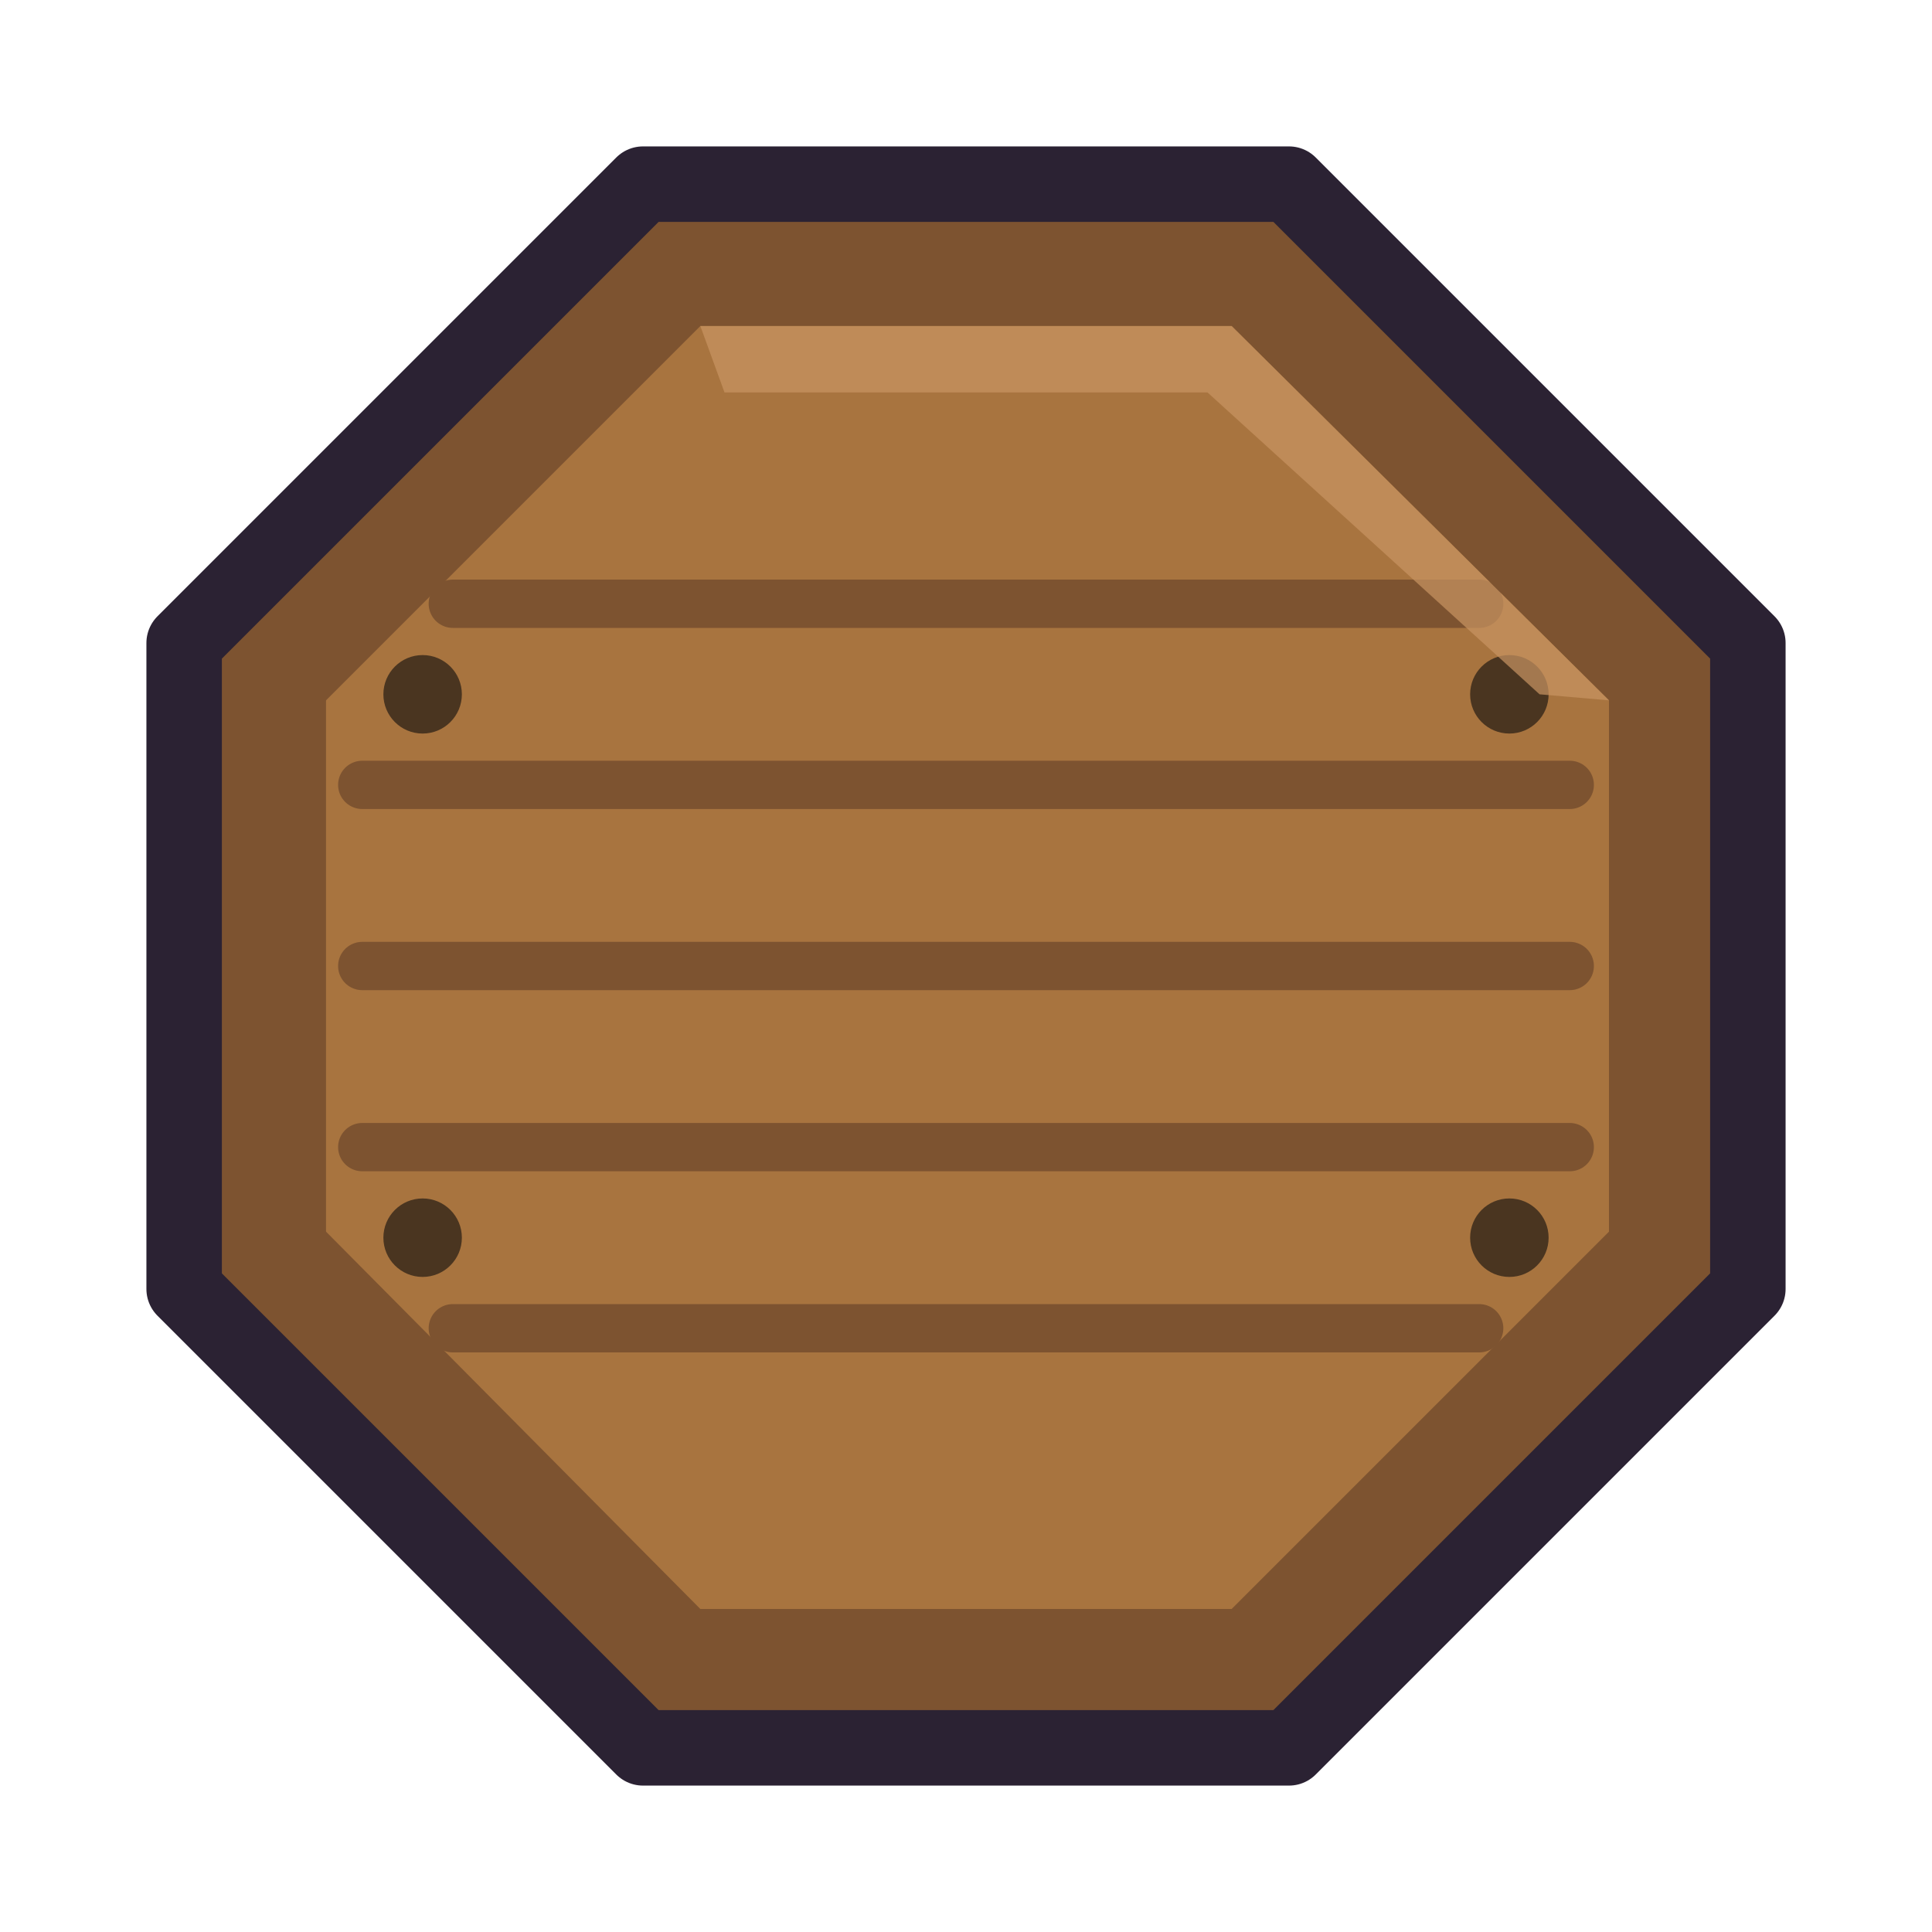
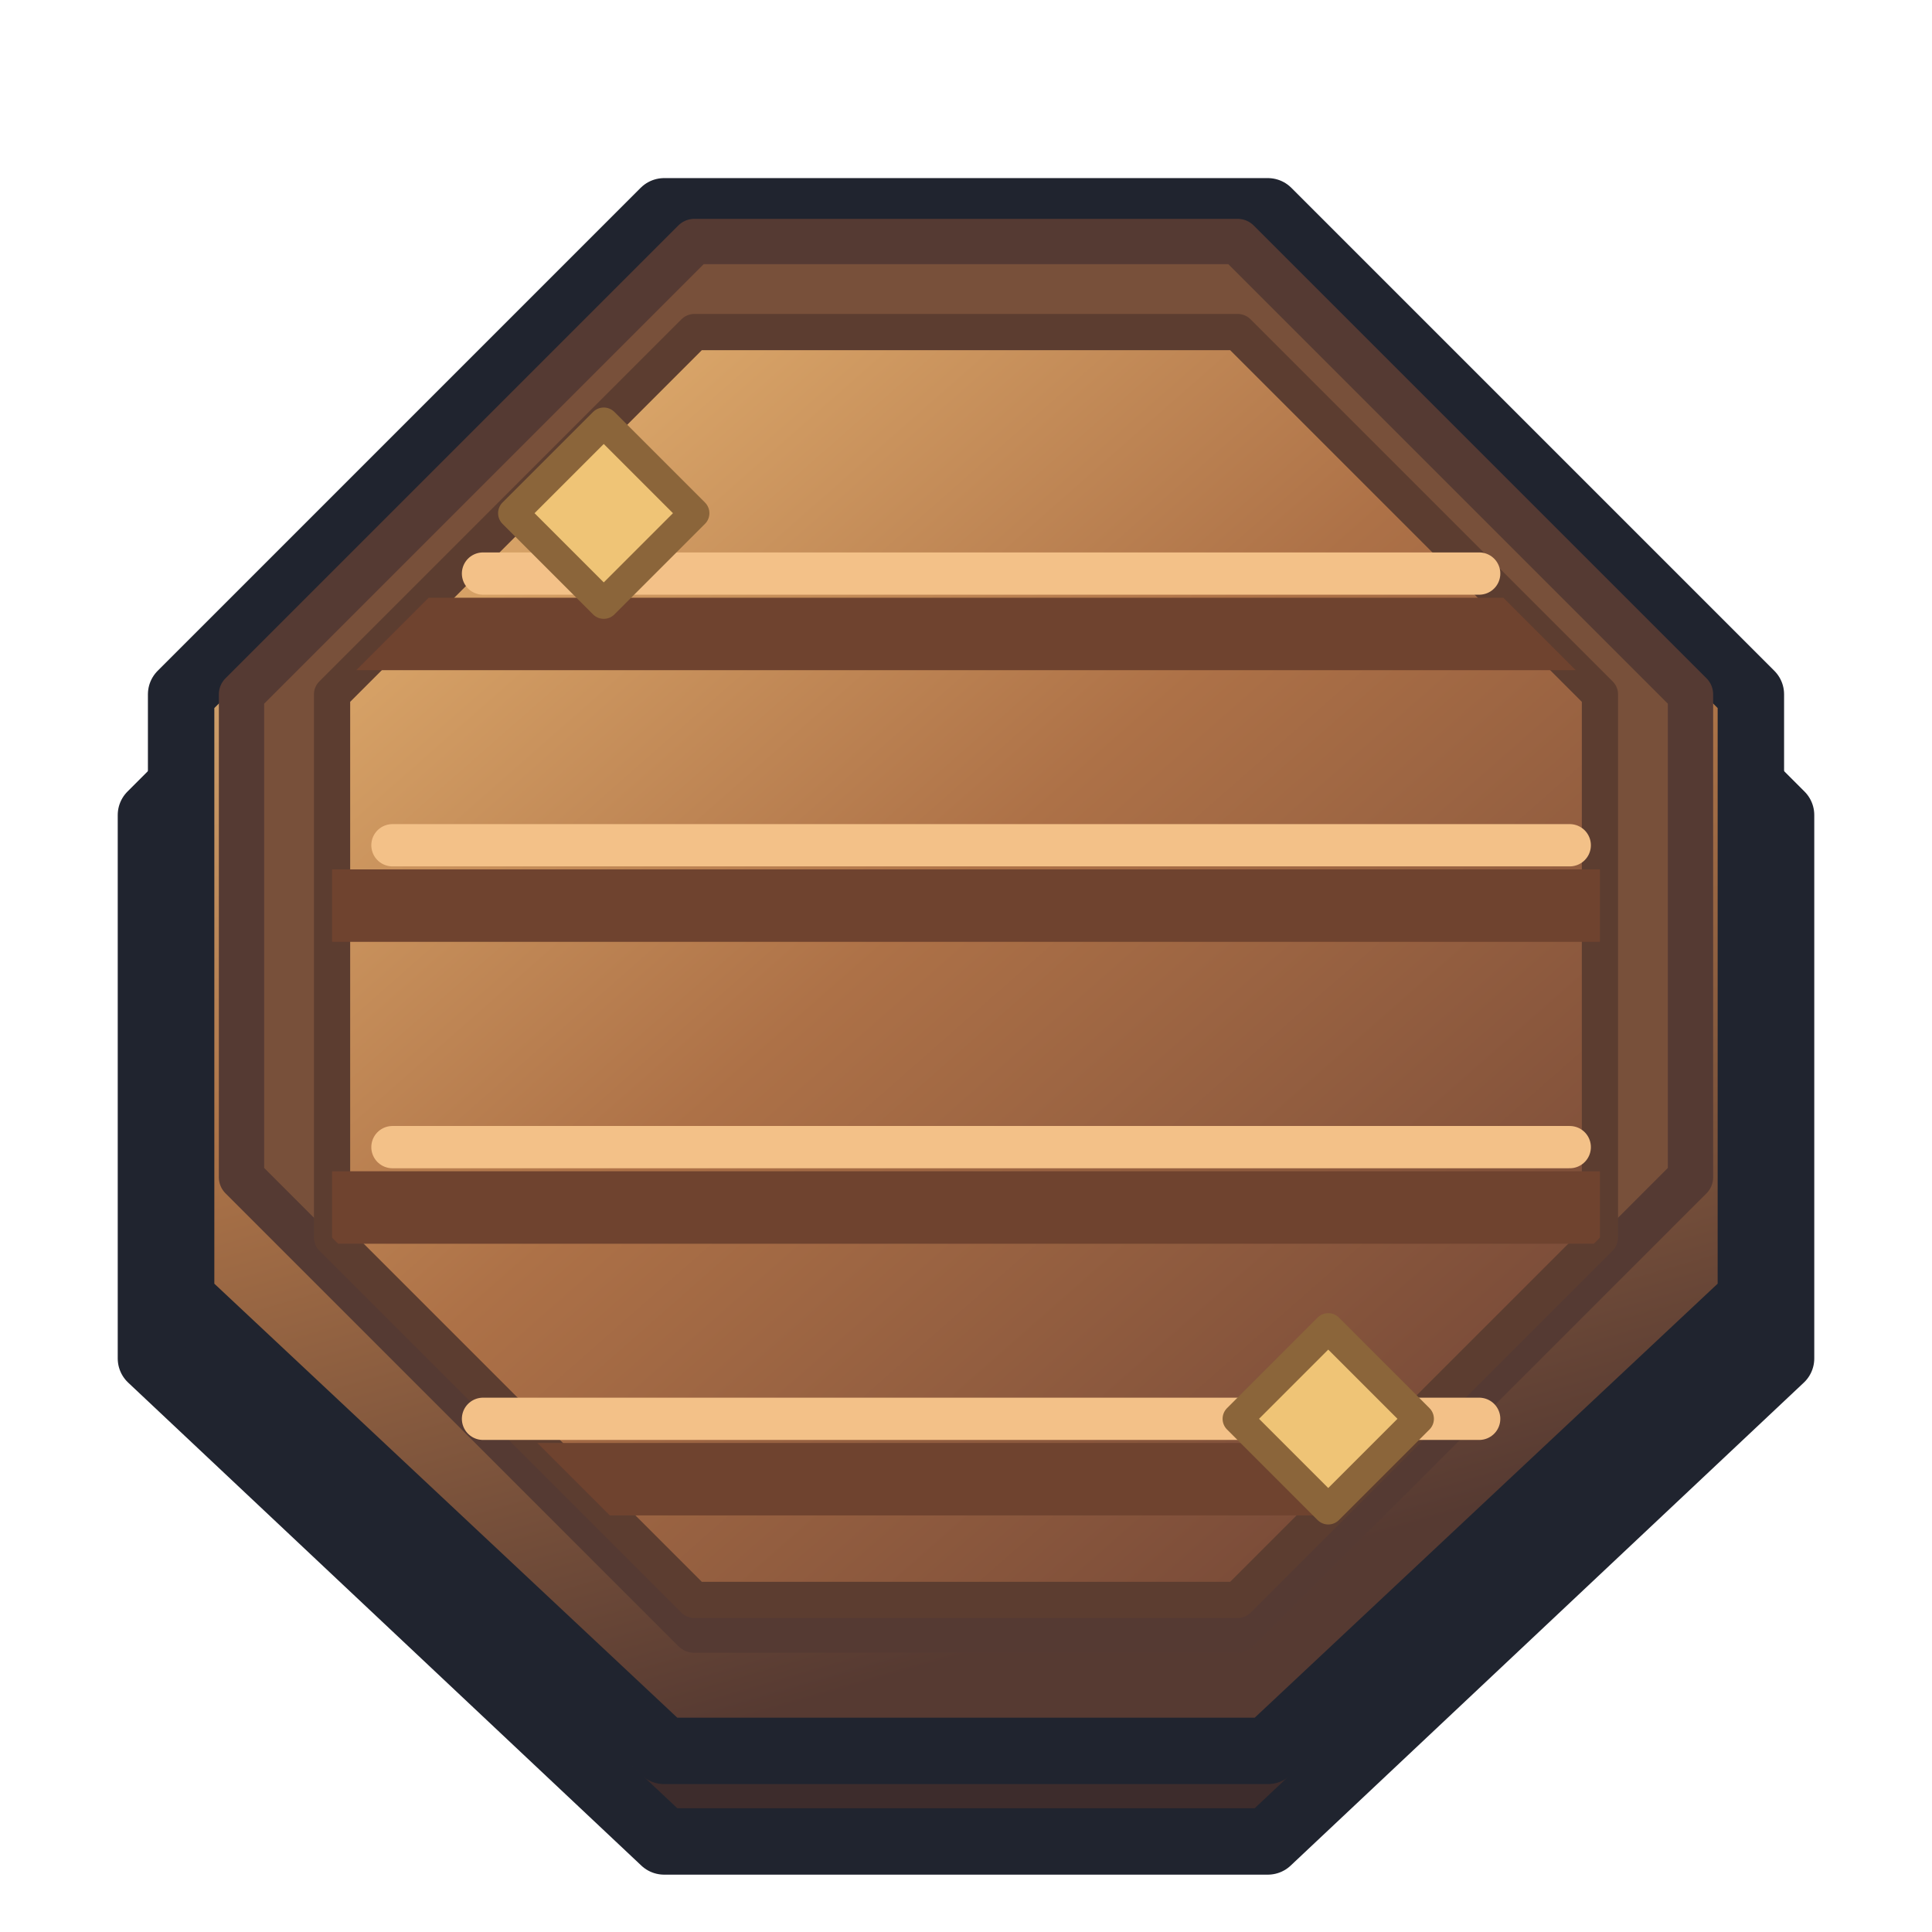
- <svg xmlns="http://www.w3.org/2000/svg" viewBox="0 0 64 64">
-   <polygon points="57.9,42.7 42.7,57.9 21.3,57.9 6.1,42.7 6.1,21.3 21.3,6.1 42.7,6.1 57.9,21.3" fill="#7d5330" stroke="#2b2233" stroke-width="2.5" stroke-linejoin="round" />
-   <polygon points="53.3,40.8 40.8,53.3 23.2,53.3 10.8,40.8 10.8,23.2 23.2,10.8 40.8,10.8 53.3,23.2" fill="#a8743f" />
-   <g stroke="#7d5330" stroke-width="1.6" stroke-linecap="round">
-     <line x1="15" y1="20" x2="49" y2="20" />
-     <line x1="12" y1="26" x2="52" y2="26" />
-     <line x1="12" y1="32" x2="52" y2="32" />
-     <line x1="12" y1="38" x2="52" y2="38" />
-     <line x1="15" y1="44" x2="49" y2="44" />
+ <svg xmlns="http://www.w3.org/2000/svg" width="64" height="64" viewBox="0 0 64 64">
+   <defs>
+     <linearGradient id="wood" x1="0" y1="0" x2="0.88" y2="1">
+       <stop stop-color="#ebba76" />
+       <stop offset=".49" stop-color="#ad7147" />
+       <stop offset="1" stop-color="#714536" />
+     </linearGradient>
+     <linearGradient id="bevel" x1="0" y1="0" x2=".3" y2="1">
+       <stop stop-color="#f3cf91" />
+       <stop offset=".56" stop-color="#ad7448" />
+       <stop offset="1" stop-color="#563a32" />
+     </linearGradient>
+     <clipPath id="top">
+       <polygon points="23,11 41,11 53,23 53,41 41,53 23,53 11,41 11,23" />
+     </clipPath>
+   </defs>
+   <g stroke-linejoin="round" stroke-linecap="round">
+     <polygon points="22,10 42,10 59,27 59,45 42,61 22,61 5,45 5,27" fill="#3d2c2c" stroke="#20242f" stroke-width="2.2" />
+     <polygon points="22,7 42,7 58,23 58,43 42,58 22,58 6,43 6,23" fill="url(#bevel)" stroke="#20242f" stroke-width="2.2" />
+     <polygon points="23,8 41,8 56,23 56,39 41,54 23,54 8,39 8,23" fill="#78503a" stroke="#553a33" stroke-width="1.5" />
+     <polygon points="23,11 41,11 53,23 53,41 41,53 23,53 11,41 11,23" fill="url(#wood)" stroke="#5c3d30" stroke-width="1.2" />
+     <g clip-path="url(#top)" stroke="#6f432f" stroke-width="2.4">
+       <path d="M5 21 H60 M5 30 H60 M5 40 H60 M5 49 H60" />
+     </g>
+     <path d="M16 19 H49 M13 28 H52 M13 38 H52 M16 47 H49" fill="none" stroke="#f3c188" stroke-width="1.4" />
+     <polygon points="17,17 20,14 23,17 20,20" fill="#efc476" stroke="#8b653a" stroke-width="1" />
+     <polygon points="41,47 44,44 47,47 44,50" fill="#efc476" stroke="#8b653a" stroke-width="1" />
  </g>
-   <g fill="#4a3520">
-     <circle cx="14" cy="23" r="1.3" />
-     <circle cx="50" cy="23" r="1.3" />
-     <circle cx="14" cy="41" r="1.3" />
-     <circle cx="50" cy="41" r="1.3" />
-   </g>
-   <polygon points="23.2,10.8 40.8,10.8 53.3,23.2 51,23 40,13 24,13" fill="#c99462" opacity="0.7" />
</svg>
